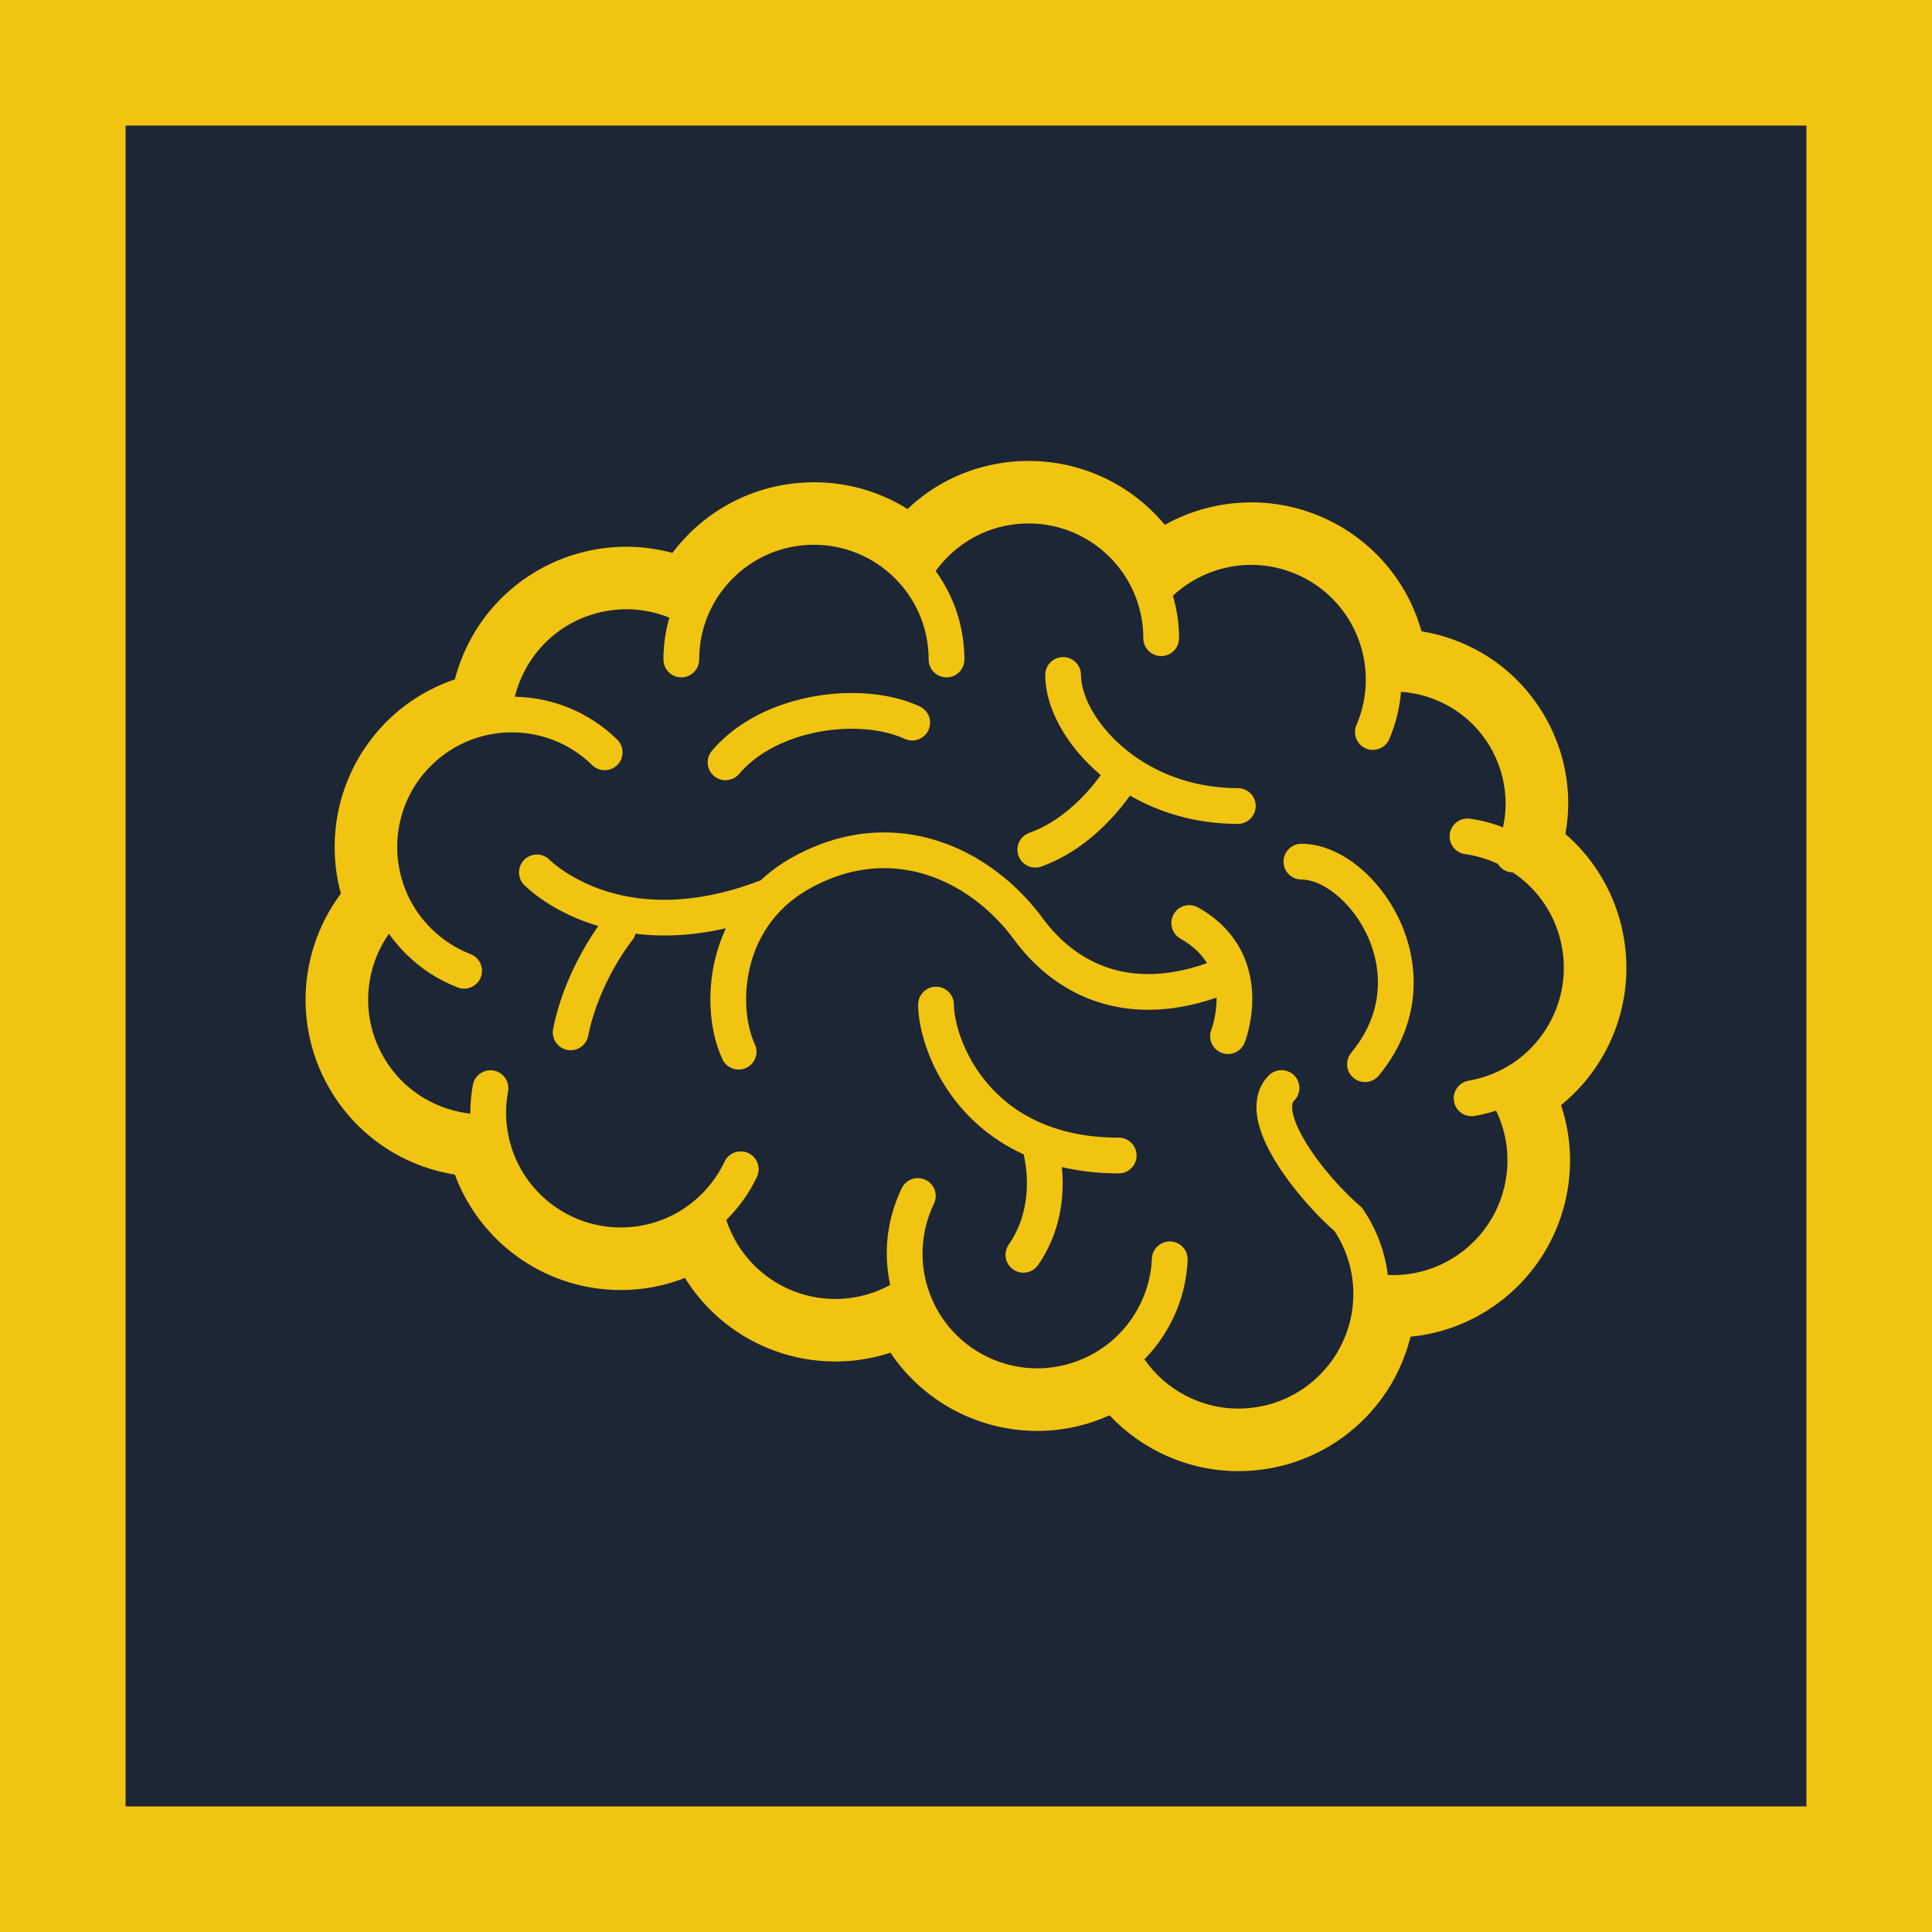
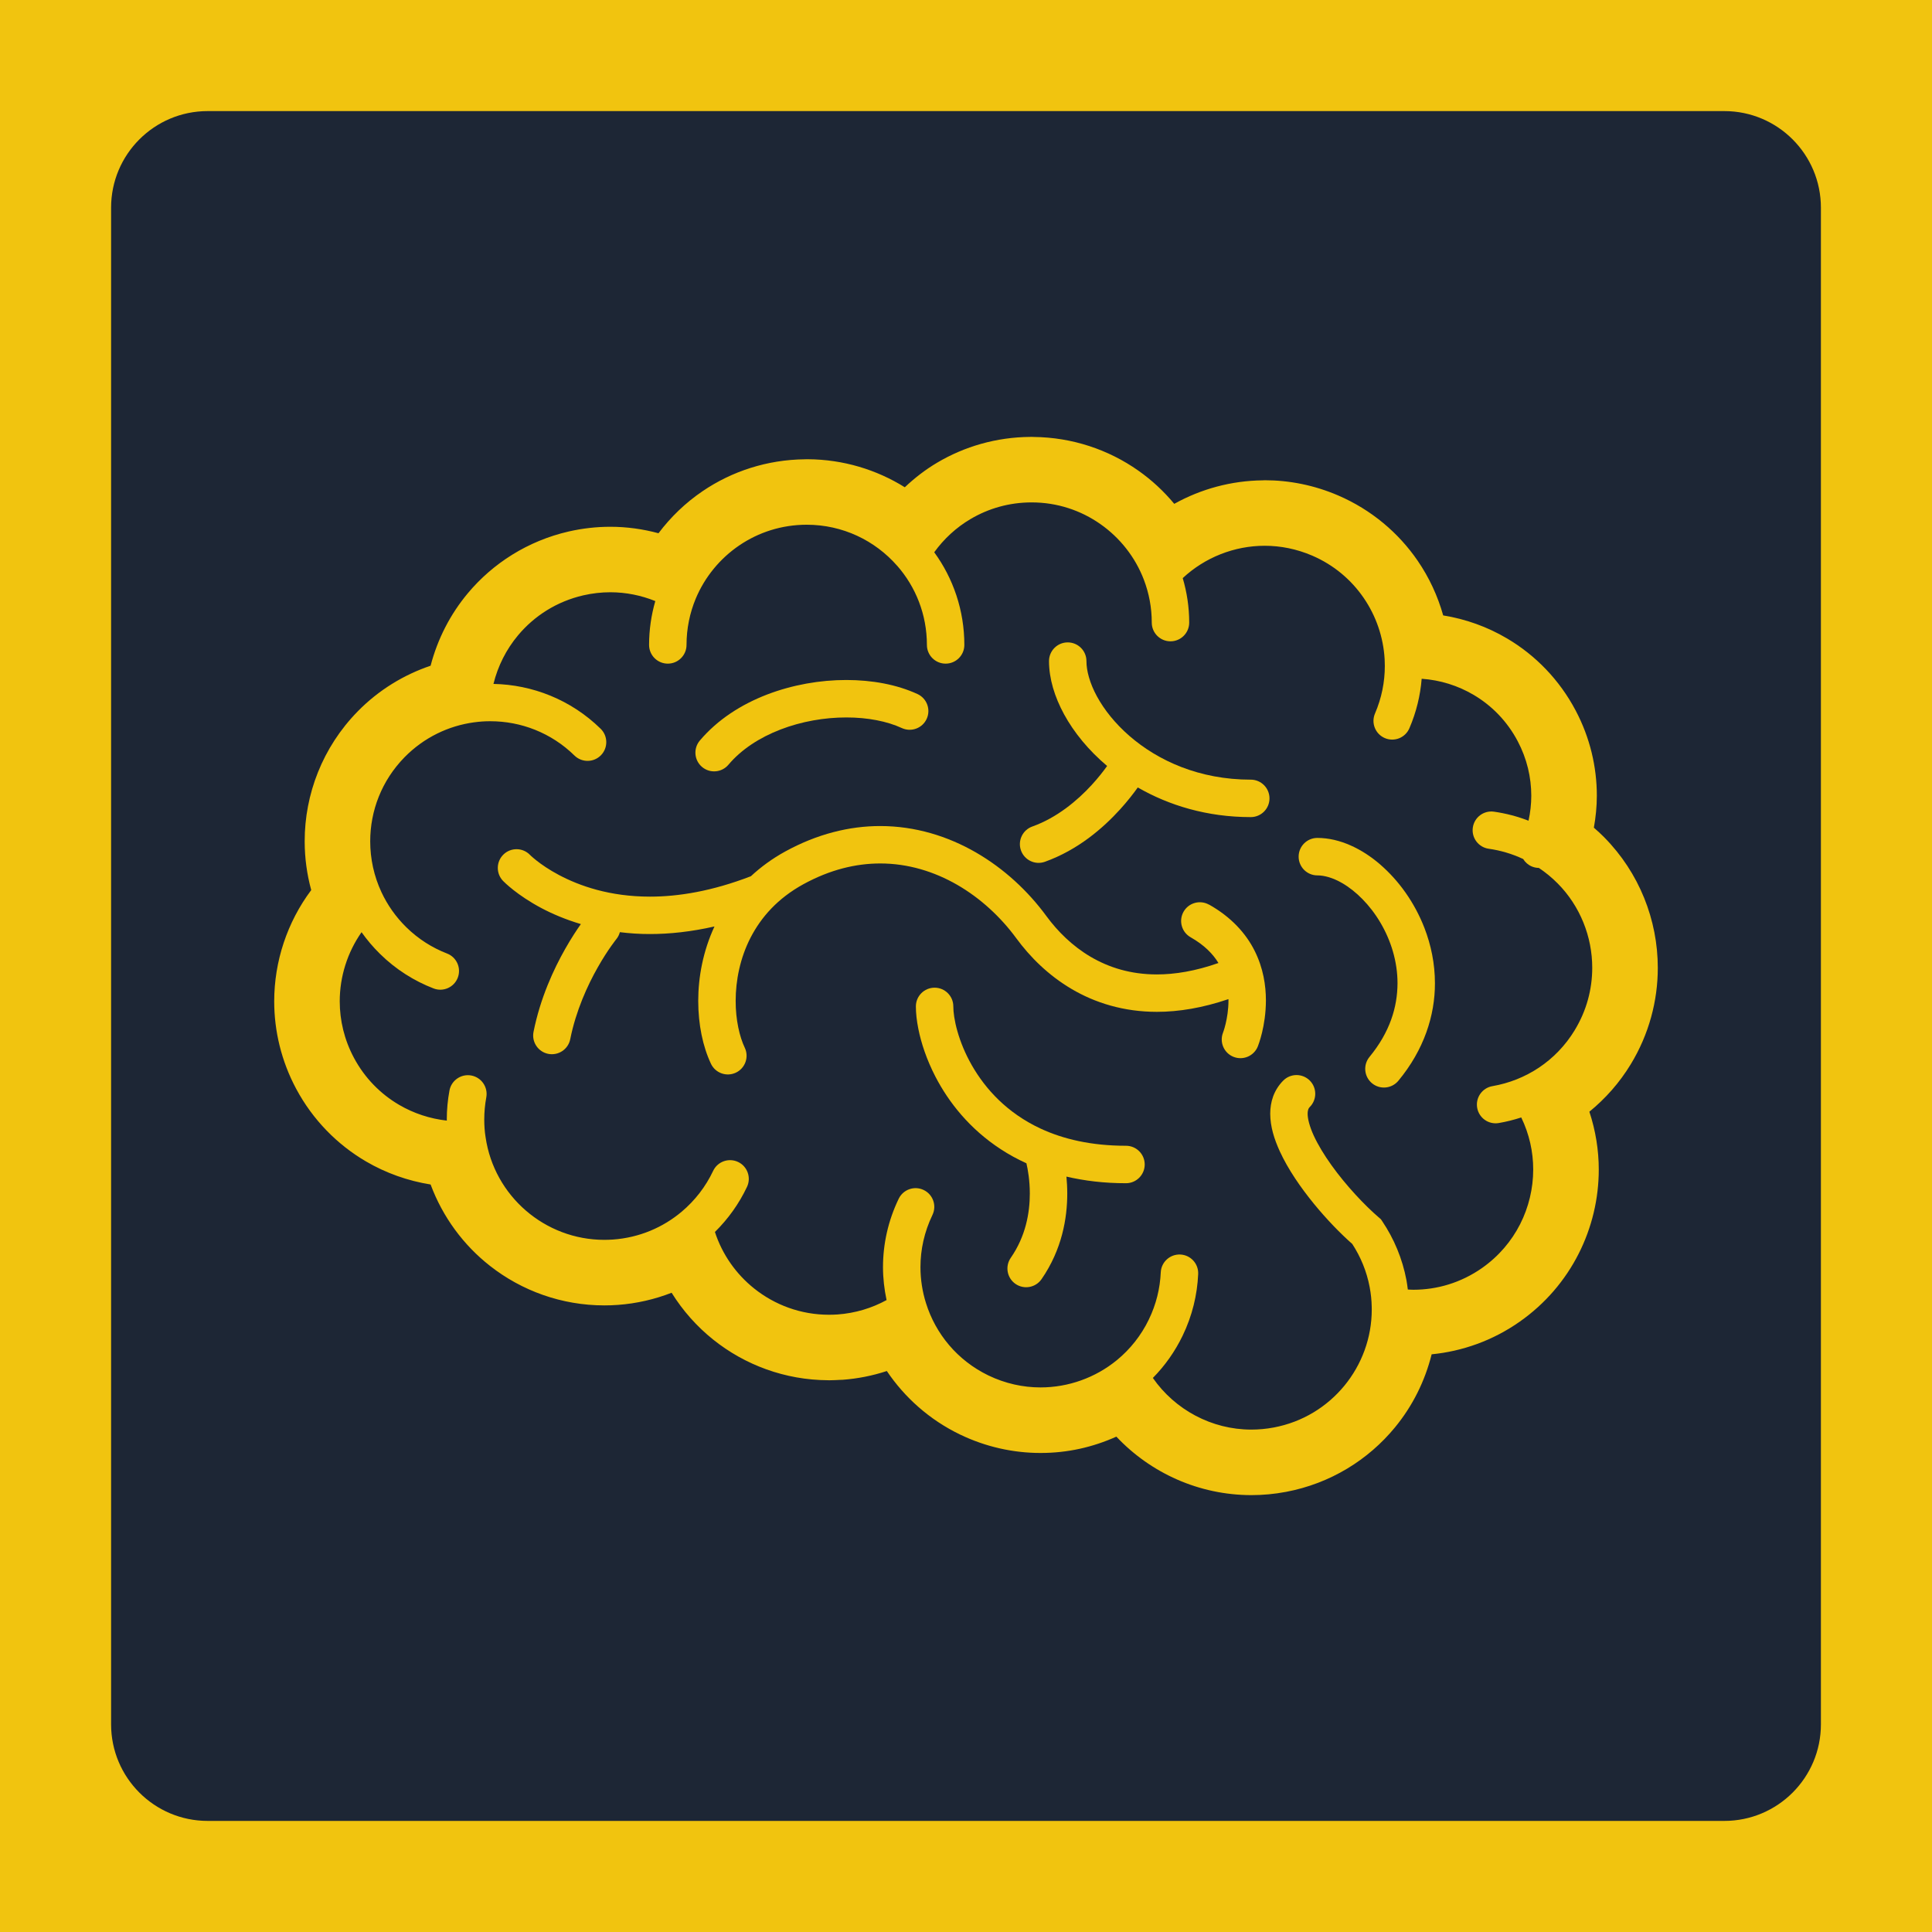
- <svg xmlns="http://www.w3.org/2000/svg" id="Calque_1" version="1.1" viewBox="0 0 1000 1000">
+ <svg xmlns="http://www.w3.org/2000/svg" id="Calque_1" data-name="Calque 1" viewBox="0 0 1000 1000">
  <defs>
    <style>
-       .st0 {
+       .cls-1 {
        fill: #1d2635;
      }

-       .st1 {
-         fill: #f1c411;
+       .cls-2 {
+         fill: #f1c40f;
      }
    </style>
  </defs>
-   <rect class="st1" width="1000" height="1000" />
-   <rect class="st0" x="65" y="65" width="870" height="870" />
+   <rect class="cls-2" width="1000" height="1000" />
+   <rect class="cls-1" x="57.5" y="57.5" width="885" height="885" rx="50" ry="50" />
  <g>
-     <path class="st1" d="M620.09,469.71c-4.45-2.51-10.09-.95-12.6,3.5-2.51,4.45-.95,10.1,3.5,12.61,6.83,3.89,11,8.23,13.75,12.71-11.4,4.01-21.51,5.65-30.44,5.65-13.07-.01-23.76-3.46-32.78-8.75-8.99-5.3-16.26-12.54-21.78-20.06-9.09-12.39-20.91-23.42-34.85-31.47-13.92-8.03-30.02-13.04-47.29-13.04-15.15-.01-31.12,3.89-46.94,12.58-6.47,3.55-12.08,7.69-16.96,12.22-19.25,7.41-35.83,10.08-49.86,10.08-19.99,0-34.92-5.37-44.9-10.65-4.98-2.63-8.71-5.25-11.12-7.15-1.21-.96-2.09-1.72-2.64-2.22l-.57-.55-.09-.08h0c-3.55-3.64-9.38-3.73-13.05-.2-3.67,3.54-3.78,9.4-.24,13.08.52.52,6.88,7.03,19.05,13.48,5.33,2.82,11.86,5.6,19.41,7.86-2,2.82-4.74,6.95-7.72,12.2-5.73,10.11-12.32,24.3-15.67,41.04-1,5,2.25,9.88,7.26,10.88,5.01.99,9.89-2.25,10.88-7.27,2.82-14.09,8.56-26.62,13.63-35.53,2.52-4.46,4.87-8,6.55-10.39.84-1.2,1.52-2.11,1.97-2.7.22-.29.4-.51.5-.64l.11-.13h.01s0-.02,0-.02c.85-1.04,1.42-2.22,1.75-3.45,4.71.58,9.65.94,14.9.92,9.73.01,20.38-1.14,31.85-3.74-5.69,12.26-8.02,25.05-8.03,36.77.02,11.81,2.27,22.52,6.28,31.06,2.19,4.62,7.7,6.59,12.32,4.41,4.62-2.18,6.59-7.71,4.4-12.32h0c-2.57-5.37-4.53-13.81-4.5-23.15,0-10.08,2.17-21.17,7.39-31.3,5.24-10.12,13.39-19.36,26.01-26.31,13.32-7.29,26.03-10.28,38.04-10.29,13.67,0,26.55,3.95,38.05,10.56,11.49,6.63,21.52,15.96,29.17,26.39,6.73,9.18,15.73,18.23,27.31,25.06,11.56,6.83,25.75,11.32,42.17,11.31,10.86,0,22.67-1.97,35.34-6.28l.03.66c0,4.53-.71,8.65-1.41,11.57-.35,1.46-.7,2.61-.94,3.35-.12.37-.22.64-.28.79l-.05.14v.02s0,0,0,0c-1.87,4.73.43,10.09,5.16,11.98,4.74,1.9,10.13-.41,12.03-5.16.24-.66,3.96-9.9,3.99-22.71,0-7.35-1.29-15.98-5.56-24.5-4.24-8.52-11.57-16.7-22.52-22.85h0Z" />
-     <path class="st1" d="M640.71,407.94c-25.43,0-45.85-9.36-59.97-21.62-7.05-6.12-12.47-12.96-16.03-19.5-3.58-6.56-5.22-12.79-5.2-17.46,0-5.11-4.14-9.25-9.25-9.25s-9.25,4.14-9.25,9.25c.02,8.7,2.74,17.62,7.45,26.29,4.93,9.03,12.12,17.81,21.27,25.53-1.84,2.56-4.39,5.86-7.64,9.39-7.05,7.69-17.21,16.22-29.33,20.52-4.81,1.72-7.32,7.02-5.6,11.82,1.72,4.81,7.01,7.33,11.82,5.61,16.46-5.92,28.78-16.7,37.14-25.88,3.72-4.1,6.62-7.85,8.76-10.85,15.3,8.83,34.21,14.66,55.83,14.65,5.1,0,9.25-4.14,9.25-9.25,0-5.11-4.15-9.26-9.26-9.26h0Z" />
-     <path class="st1" d="M579.04,588.84c-17.31,0-31.06-3.34-42.11-8.45-16.54-7.68-27.27-19.49-34.02-31.26-3.37-5.87-5.69-11.71-7.15-16.85-1.47-5.11-2.05-9.59-2.03-12.3,0-5.11-4.14-9.25-9.25-9.25s-9.25,4.14-9.25,9.25c0,3.33.4,7.02,1.21,11.07,1.41,7.07,4.1,15.23,8.45,23.65,6.53,12.61,16.89,25.84,32.37,35.9,3.88,2.54,8.07,4.84,12.59,6.9.71,3.03,1.68,8.44,1.68,14.96,0,4.74-.51,10.03-1.94,15.45-1.43,5.42-3.77,10.94-7.48,16.31-2.91,4.21-1.86,9.97,2.34,12.88,4.2,2.9,9.96,1.86,12.87-2.34,5.05-7.3,8.25-14.89,10.16-22.12,1.91-7.24,2.55-14.13,2.55-20.18,0-3.02-.17-5.82-.41-8.38,8.92,2.08,18.68,3.28,29.43,3.27,5.1,0,9.25-4.15,9.25-9.26s-4.14-9.25-9.25-9.25h0Z" />
-     <path class="st1" d="M704.7,449.88c-4.58-3.95-9.52-7.18-14.74-9.48-5.21-2.3-10.72-3.67-16.35-3.67-5.11,0-9.25,4.14-9.25,9.25s4.14,9.26,9.25,9.26c3.4-.01,7.71,1.17,12.23,3.79,6.78,3.89,13.83,10.87,18.96,19.62,5.16,8.74,8.42,19.13,8.42,29.87-.04,11.82-3.76,24.15-13.84,36.41-3.25,3.95-2.7,9.77,1.24,13.03,3.94,3.25,9.77,2.69,13.02-1.24,12.7-15.32,18.11-32.3,18.07-48.19,0-9.65-1.93-18.88-5.18-27.3-4.89-12.61-12.67-23.41-21.83-31.33h0Z" />
-     <path class="st1" d="M382.6,400.57h0c6.35-7.54,15.41-13.44,25.73-17.41,10.3-3.98,21.8-5.98,32.56-5.96,10.48-.02,20.24,1.91,27.39,5.24,4.64,2.13,10.14.12,12.28-4.53,2.14-4.64.11-10.12-4.52-12.27-10.34-4.75-22.48-6.93-35.15-6.95-13,0-26.57,2.35-39.21,7.19-12.61,4.86-24.35,12.28-33.2,22.73-3.3,3.9-2.82,9.74,1.08,13.04,3.9,3.31,9.74,2.81,13.04-1.08h0Z" />
-     <polygon class="st1" points="801.28 373.84 801.28 373.85 801.28 373.85 801.28 373.84" />
-     <polygon class="st1" points="607.03 682.67 607.03 682.68 607.03 682.68 607.03 682.67" />
-     <path class="st1" d="M815.41,436.46c-1.64-1.66-3.39-3.24-5.17-4.79.93-5.18,1.47-10.46,1.47-15.82,0-14.2-3.38-28.66-10.43-42.01-8.06-15.3-19.99-27.45-33.92-35.67-9.74-5.76-20.46-9.6-31.57-11.39-2.7-9.59-6.92-18.72-12.6-27-9.45-13.8-22.9-25.23-39.35-32.3-11.77-5.06-24.11-7.49-36.24-7.49,0,0-.37-.01-1.05.05-15.4.18-30.39,4.22-43.65,11.61-5.19-6.25-11.18-11.81-17.86-16.49-14.63-10.28-32.52-16.37-51.66-16.56-.22-.01-.49-.02-.81-.04h-.25c-.18,0-.39.01-.66.02-16.67.13-32.42,4.73-45.87,12.7-5.83,3.44-11.15,7.57-16.04,12.18-13.94-8.69-30.41-13.76-47.96-13.85h-.06s-.52-.01-.52-.01c-.21,0-.48.01-.82.04-18.67.18-36.17,5.96-50.6,15.78-8.36,5.68-15.68,12.71-21.74,20.76-7.66-2.07-15.65-3.2-23.82-3.2-6.8,0-13.69.77-20.55,2.33-20.21,4.64-37.48,15.72-49.85,30.52h0c-8.68,10.37-14.95,22.61-18.39,35.8-13.18,4.47-25.61,11.96-36,22.55,0,.01-.02.02-.03.04-17.43,17.77-26.2,41.02-26.19,64.1v.38h0c.02,8.02,1.11,16.03,3.23,23.8-11.88,15.9-18.28,35.21-18.29,54.97,0,14.63,3.52,29.51,10.85,43.22,8.24,15.4,20.35,27.6,34.45,35.86,9.89,5.8,20.74,9.63,31.98,11.43,5.99,16.09,16.25,29.97,29.39,40.25,15.62,12.25,35.33,19.49,56.45,19.49,2.19,0,4.38-.07,6.57-.24h.1c9.32-.68,18.26-2.77,26.58-6.01,5.53,8.87,12.48,16.7,20.56,23.16,15.62,12.51,35.48,19.97,56.77,20.07.08.01.14.01.21.01h.64s.07-.01.07-.01c1.7-.01,3.41-.08,5.11-.19h.02l1-.02c7.62-.56,14.98-2.04,21.96-4.34,8.79,13.05,21.03,24.06,36.17,31.37h0c12.78,6.16,26.41,9.12,39.79,9.12s25.77-2.83,37.46-8.07c16.99,18.04,40.94,28.88,66.71,28.9,5.65,0,11.36-.52,17.08-1.6,21.95-4.12,40.76-15.87,53.91-31.91h0c8.59-10.44,14.78-22.77,18.09-36.07,15.18-1.49,30.24-6.78,43.55-16.15,12.67-8.89,22.48-20.51,29.06-33.48,6.58-12.96,9.97-27.26,9.97-41.68,0-9.61-1.57-19.27-4.64-28.57,7.9-6.44,14.89-14.28,20.46-23.47,9.01-14.82,13.35-31.34,13.35-47.59,0-23.74-9.21-47.04-26.42-64.47h0ZM800.8,531.7c-9.3,15.32-24.29,24.85-40.67,27.68-5.04.86-8.42,5.66-7.55,10.68.86,5.04,5.65,8.42,10.68,7.55,3.76-.64,7.47-1.58,11.1-2.76,3.96,8.18,5.91,16.95,5.91,25.7,0,9.35-2.21,18.65-6.46,27.03-4.26,8.38-10.55,15.84-18.8,21.65-10.39,7.28-22.18,10.75-33.94,10.76-.92,0-1.84-.07-2.76-.12-.2-1.54-.39-3.07-.67-4.6h0c-2.03-10.74-6.2-20.56-11.93-29.08l-.7-1.04-.95-.82c-7.01-6-16.31-15.86-23.49-25.91-3.6-5.02-6.67-10.09-8.74-14.6-2.09-4.52-3.05-8.47-3.02-10.8,0-1.04.16-1.74.33-2.22.18-.46.35-.74.72-1.11,3.61-3.6,3.61-9.47,0-13.08-3.62-3.61-9.47-3.61-13.08,0h0c-2.25,2.24-3.95,4.96-5,7.8-1.04,2.84-1.46,5.77-1.46,8.61.03,6.41,1.97,12.48,4.7,18.5,4.13,8.99,10.3,17.91,16.95,26.06,6.27,7.66,12.93,14.52,18.9,19.79,4.11,6.33,7.11,13.47,8.59,21.33.62,3.31.97,6.59,1.01,9.76v.05c.01.43.02.84.02,1.27,0,13.99-4.97,27.21-13.53,37.63-8.57,10.41-20.62,17.95-34.88,20.64-3.73.7-7.44,1.04-11.08,1.04-19.62.01-37.77-9.83-48.67-25.52,5.87-5.95,10.87-12.95,14.7-20.86,4.75-9.82,7.24-20.2,7.69-30.47.23-5.12-3.73-9.44-8.83-9.66-5.11-.22-9.43,3.73-9.66,8.83-.35,7.86-2.23,15.73-5.87,23.23v.02c-3.88,8.04-9.31,14.76-15.77,20.08l-.03.02c-10.6,8.7-24.02,13.49-37.73,13.49-8.64,0-17.4-1.9-25.73-5.9-15.42-7.45-26.13-20.6-30.87-35.73h0c-1.81-5.75-2.74-11.76-2.74-17.82,0-8.64,1.9-17.39,5.92-25.76,2.22-4.6.29-10.12-4.32-12.34-4.6-2.22-10.13-.28-12.35,4.32-5.25,10.88-7.76,22.44-7.76,33.79,0,5.5.63,10.94,1.77,16.28-7.23,3.95-15.38,6.46-24.18,7.11h-.02c-1.43.09-2.86.14-4.26.14-13.89,0-26.76-4.81-36.99-12.99-8.9-7.11-15.73-16.75-19.37-27.91,6.51-6.42,11.91-13.94,15.85-22.28,2.18-4.61.21-10.14-4.41-12.32s-10.14-.21-12.32,4.41c-3.66,7.75-8.97,14.63-15.51,20.14-9.26,7.81-20.95,12.85-33.97,13.79h-.02c-1.43.09-2.85.15-4.26.15-29.38.01-54.45-21.66-58.68-50.7v-.07s-.02-.07-.02-.07c-.23-1.37-.39-2.82-.49-4.31-.1-1.45-.15-2.87-.15-4.29,0-3.75.35-7.41,1.01-10.98.92-5.03-2.39-9.85-7.42-10.79-5.02-.92-9.85,2.4-10.78,7.42-.86,4.65-1.32,9.45-1.32,14.34l.02.53c-8.32-.92-16.39-3.57-23.62-7.81-9.12-5.35-16.9-13.16-22.27-23.19-4.78-8.94-7.02-18.49-7.03-27.94,0-12.19,3.78-24.16,10.78-34.16,2.68,3.79,5.73,7.4,9.15,10.75,7.79,7.66,16.84,13.34,26.43,17.04,4.76,1.85,10.12-.52,11.96-5.29,1.84-4.77-.53-10.12-5.29-11.96-7.32-2.83-14.18-7.14-20.14-12.99h-.01c-5.24-5.14-9.31-11-12.25-17.27-3.72-7.94-5.58-16.56-5.58-25.19,0-15.02,5.62-29.94,16.95-41.53,9.63-9.8,21.75-15.54,34.35-17.26h.06c2.66-.37,5.34-.56,8.03-.54,15.02.01,29.97,5.63,41.54,16.95,3.65,3.57,9.51,3.51,13.08-.14s3.51-9.51-.14-13.08c-14.73-14.43-33.83-21.8-52.97-22.17,2.18-8.86,6.34-17.08,12.15-24.02,8.04-9.6,19.09-16.71,32.26-19.75,4.47-1.02,8.93-1.52,13.31-1.52,7.75,0,15.29,1.54,22.25,4.36-1.98,6.89-3.07,14.15-3.07,21.66,0,5.11,4.14,9.25,9.25,9.25s9.25-4.14,9.25-9.25c0-8.1,1.63-15.83,4.54-22.84,4.47-10.72,12.02-19.87,21.52-26.33,9.52-6.46,20.94-10.21,33.33-10.22,17.82.01,33.74,7.81,44.66,20.25h.02c9.17,10.45,14.7,24.11,14.71,39.14,0,5.11,4.14,9.25,9.25,9.25s9.25-4.14,9.25-9.25c0-17.08-5.52-32.94-14.88-45.78,4.79-6.64,10.89-12.26,17.96-16.43,8.84-5.23,19.11-8.21,30.16-8.21,12.69,0,24.37,3.96,34.01,10.73,9.64,6.76,17.2,16.32,21.46,27.48h0c2.51,6.59,3.9,13.69,3.9,21.18,0,5.11,4.14,9.25,9.25,9.25s9.25-4.14,9.25-9.25c0-7.64-1.14-15.01-3.2-21.98,10.95-10.21,25.49-15.98,40.5-15.98,7.84,0,15.78,1.57,23.46,4.86,10.71,4.61,19.31,11.95,25.45,20.89,6.13,8.93,9.74,19.44,10.36,30.3.06,1.11.09,2.24.09,3.37,0,7.83-1.55,15.77-4.85,23.45-2.02,4.7.15,10.14,4.84,12.15,4.7,2.03,10.14-.15,12.15-4.85,3.43-7.97,5.41-16.23,6.07-24.45,9.07.61,17.9,3.35,25.72,7.98,8.93,5.29,16.53,12.99,21.74,22.88h0c4.56,8.64,6.69,17.84,6.7,26.93,0,4.17-.48,8.3-1.36,12.34-5.58-2.16-11.32-3.64-17.09-4.46-5.06-.71-9.73,2.81-10.44,7.88-.71,5.05,2.81,9.73,7.87,10.44,5.8.82,11.52,2.49,17.01,5.07.97,1.58,2.41,2.89,4.24,3.67,1.14.49,2.33.72,3.5.73,3.41,2.28,6.52,4.83,9.29,7.65l-.12-.13.15.15c11.08,11.19,17.08,26.31,17.07,41.7,0,10.51-2.77,21.12-8.64,30.77h0Z" />
+     <path class="cls-2" d="M625.799,468.256c-4.661-2.629-10.569-.995-13.198,3.666-2.629,4.661-.995,10.58,3.666,13.209,7.154,4.075,11.522,8.621,14.403,13.314-11.942,4.2-22.532,5.918-31.886,5.918-13.691-.01-24.889-3.624-34.337-9.166-9.417-5.552-17.032-13.136-22.815-21.013-9.522-12.979-21.903-24.532-36.505-32.965-14.581-8.411-31.446-13.659-49.536-13.659-15.87-.01-32.598,4.075-49.17,13.178-6.777,3.719-12.654,8.055-17.766,12.8-20.164,7.762-37.532,10.559-52.228,10.559-20.94,0-36.579-5.625-47.033-11.156-5.217-2.755-9.124-5.499-11.648-7.49-1.267-1.006-2.189-1.802-2.765-2.325l-.597-.576-.094-.084h0c-3.719-3.813-9.826-3.907-13.67-.21-3.844,3.708-3.96,9.846-.251,13.701.545.545,7.207,7.364,19.955,14.12,5.583,2.954,12.423,5.866,20.332,8.233-2.095,2.954-4.965,7.28-8.087,12.78-6.002,10.59-12.905,25.454-16.414,42.989-1.047,5.237,2.357,10.349,7.605,11.397,5.248,1.037,10.36-2.357,11.397-7.615,2.954-14.759,8.967-27.884,14.277-37.218,2.64-4.672,5.101-8.38,6.861-10.884.88-1.257,1.592-2.21,2.064-2.828.23-.304.419-.534.524-.67l.115-.136h.01v-.021c.89-1.089,1.487-2.325,1.833-3.614,4.934.608,10.108.985,15.608.964,10.192.01,21.348-1.194,33.363-3.918-5.96,12.842-8.401,26.24-8.411,38.517.021,12.371,2.378,23.59,6.578,32.535,2.294,4.839,8.066,6.903,12.905,4.619,4.839-2.284,6.903-8.076,4.609-12.905h0c-2.692-5.625-4.745-14.466-4.714-24.25,0-10.559,2.273-22.176,7.741-32.787,5.489-10.601,14.026-20.28,27.245-27.56,13.953-7.636,27.266-10.768,39.847-10.779,14.319,0,27.811,4.138,39.857,11.062,12.036,6.945,22.542,16.718,30.556,27.643,7.05,9.616,16.477,19.096,28.607,26.25,12.109,7.154,26.973,11.858,44.173,11.847,11.376,0,23.747-2.064,37.019-6.578l.031.691c0,4.745-.744,9.061-1.477,12.12-.367,1.529-.733,2.734-.985,3.509-.126.388-.23.67-.293.828l-.052.147v.021h0c-1.959,4.955.45,10.569,5.405,12.549,4.965,1.99,10.611-.429,12.601-5.405.251-.691,4.148-10.37,4.18-23.789,0-7.699-1.351-16.739-5.824-25.664-4.441-8.925-12.12-17.493-23.59-23.935h0l-.021.031h0Z" />
+     <path class="cls-2" d="M647.399,403.552c-26.638,0-48.028-9.805-62.819-22.647-7.385-6.411-13.062-13.576-16.791-20.426-3.75-6.872-5.468-13.398-5.447-18.289,0-5.353-4.337-9.689-9.689-9.689s-9.689,4.337-9.689,9.689c.021,9.113,2.87,18.457,7.804,27.539,5.164,9.459,12.696,18.656,22.28,26.743-1.927,2.682-4.599,6.138-8.003,9.836-7.385,8.055-18.027,16.99-30.723,21.495-5.038,1.802-7.668,7.353-5.866,12.381,1.802,5.038,7.343,7.678,12.381,5.876,17.242-6.201,30.147-17.493,38.904-27.109,3.897-4.295,6.934-8.223,9.176-11.365,16.027,9.249,35.835,15.356,58.482,15.346,5.342,0,9.689-4.337,9.689-9.689s-4.347-9.7-9.7-9.7h.01v.01Z" />
+     <path class="cls-2" d="M582.799,593.044c-18.132,0-32.535-3.499-44.11-8.851-17.326-8.045-28.565-20.416-35.636-32.745-3.53-6.149-5.96-12.266-7.49-17.65-1.54-5.353-2.147-10.046-2.126-12.884,0-5.353-4.337-9.689-9.689-9.689s-9.689,4.337-9.689,9.689c0,3.488.419,7.353,1.267,11.596,1.477,7.406,4.295,15.953,8.851,24.773,6.84,13.209,17.692,27.067,33.908,37.605,4.064,2.661,8.453,5.07,13.188,7.228.744,3.174,1.76,8.841,1.76,15.671,0,4.965-.534,10.506-2.032,16.184s-3.949,11.46-7.835,17.085c-3.048,4.41-1.948,10.444,2.451,13.492,4.4,3.038,10.433,1.948,13.481-2.451,5.29-7.647,8.642-15.597,10.643-23.171,2.001-7.584,2.671-14.801,2.671-21.139,0-3.163-.178-6.096-.429-8.778,9.344,2.179,19.567,3.436,30.828,3.425,5.342,0,9.689-4.347,9.689-9.7s-4.337-9.689-9.689-9.689h-.011Z" />
+     <path class="cls-2" d="M714.428,447.484c-4.798-4.138-9.972-7.521-15.44-9.93-5.457-2.409-11.229-3.844-17.127-3.844-5.353,0-9.689,4.337-9.689,9.689s4.337,9.7,9.689,9.7c3.562-.01,8.076,1.226,12.811,3.97,7.102,4.075,14.487,11.386,19.861,20.552,5.405,9.155,8.82,20.039,8.82,31.289-.042,12.381-3.939,25.297-14.497,38.139-3.404,4.138-2.828,10.234,1.299,13.649,4.127,3.404,10.234,2.818,13.638-1.299,13.303-16.048,18.97-33.834,18.928-50.479,0-10.108-2.022-19.777-5.426-28.597-5.122-13.209-13.272-24.522-22.867-32.818h0v-.021h0Z" />
+     <path class="cls-2" d="M377.029,395.832h0c6.652-7.898,16.142-14.078,26.952-18.237,10.789-4.169,22.835-6.264,34.107-6.243,10.978-.021,21.201,2.001,28.691,5.489,4.86,2.231,10.622.126,12.863-4.745,2.242-4.86.115-10.601-4.735-12.853-10.831-4.976-23.548-7.259-36.82-7.28-13.617,0-27.832,2.462-41.072,7.532-13.209,5.091-25.507,12.863-34.777,23.81-3.457,4.085-2.954,10.203,1.131,13.659,4.085,3.467,10.203,2.943,13.659-1.131h0Z" />
+     <path class="cls-2" d="M830.397,433.426c-1.718-1.739-3.551-3.394-5.416-5.018.974-5.426,1.54-10.957,1.54-16.571,0-14.875-3.541-30.021-10.925-44.005-8.443-16.027-20.94-28.754-35.531-37.364-10.203-6.034-21.432-10.056-33.07-11.931-2.828-10.046-7.249-19.609-13.198-28.282-9.899-14.455-23.988-26.428-41.219-33.834-12.329-5.3-25.255-7.846-37.961-7.846,0,0-.388-.01-1.1.052-16.132.189-31.834,4.42-45.723,12.161-5.437-6.547-11.711-12.371-18.708-17.273-15.325-10.768-34.065-17.148-54.114-17.347-.23,0-.513-.021-.848-.042h-.262c-.189,0-.409,0-.691.021-17.462.136-33.96,4.955-48.049,13.303-6.107,3.603-11.68,7.93-16.802,12.759-14.602-9.103-31.854-14.414-50.238-14.508h-.608c-.22,0-.503,0-.859.031-19.557.189-37.888,6.243-53.003,16.53-8.757,5.95-16.425,13.314-22.773,21.746-8.024-2.168-16.393-3.352-24.951-3.352-7.123,0-14.34.807-21.526,2.441-21.17,4.86-39.26,16.467-52.218,31.97h0c-9.092,10.863-15.66,23.684-19.264,37.5-13.806,4.682-26.826,12.528-37.71,23.621,0,.01-.021.021-.031.042-18.258,18.614-27.444,42.968-27.434,67.145v.398h0c.021,8.401,1.163,16.791,3.383,24.93-12.444,16.655-19.148,36.882-19.159,57.581,0,15.325,3.687,30.912,11.365,45.273,8.631,16.132,21.317,28.911,36.086,37.563,10.36,6.075,21.725,10.087,33.499,11.973,6.275,16.854,17.022,31.394,30.786,42.162,16.362,12.832,37.008,20.416,59.131,20.416,2.294,0,4.588-.073,6.882-.251h.105c9.763-.712,19.127-2.902,27.843-6.295,5.793,9.291,13.073,17.493,21.537,24.26,16.362,13.104,37.165,20.919,59.467,21.023.084.01.147.01.22.01h.744c1.781-.021,3.572-.094,5.353-.21h.021l1.047-.021c7.982-.587,15.692-2.137,23.003-4.546,9.208,13.67,22.029,25.203,37.888,32.86h0c13.387,6.453,27.664,9.553,41.68,9.553s26.994-2.964,39.239-8.453c17.797,18.897,42.885,30.252,69.879,30.273,5.918,0,11.9-.545,17.891-1.676,22.993-4.316,42.696-16.624,56.471-33.426h0c8.998-10.936,15.482-23.852,18.949-37.783,15.901-1.561,31.676-7.102,45.619-16.917,13.272-9.312,23.548-21.484,30.44-35.07,6.893-13.576,10.444-28.555,10.444-43.66,0-10.066-1.645-20.185-4.86-29.927,8.275-6.746,15.597-14.958,21.432-24.585,9.438-15.524,13.984-32.829,13.984-49.85,0-24.868-9.647-49.274-27.675-67.532h0v-.021h0ZM815.093,533.19c-9.742,16.048-25.444,26.03-42.602,28.995-5.279.901-8.82,5.929-7.909,11.187.901,5.279,5.918,8.82,11.187,7.909,3.939-.67,7.825-1.655,11.627-2.891,4.148,8.569,6.191,17.755,6.191,26.921,0,9.794-2.315,19.536-6.767,28.314-4.462,8.778-11.051,16.592-19.693,22.678-10.884,7.626-23.234,11.261-35.552,11.271-.964,0-1.927-.073-2.891-.126-.21-1.613-.409-3.216-.702-4.818h0c-2.126-11.25-6.495-21.537-12.497-30.461l-.733-1.089-.995-.859c-7.343-6.285-17.085-16.613-24.606-27.141-3.771-5.258-6.987-10.569-9.155-15.293-2.189-4.735-3.195-8.872-3.163-11.313,0-1.089.168-1.823.346-2.325.189-.482.367-.775.754-1.163,3.781-3.771,3.781-9.92,0-13.701-3.792-3.781-9.92-3.781-13.701,0h0c-2.357,2.346-4.138,5.196-5.237,8.17-1.089,2.975-1.529,6.044-1.529,9.019.031,6.714,2.064,13.073,4.923,19.379,4.326,9.417,10.789,18.761,17.755,27.298,6.568,8.024,13.544,15.21,19.798,20.73,4.305,6.631,7.448,14.11,8.998,22.343.649,3.467,1.016,6.903,1.058,10.224v.052c.01.45.021.88.021,1.33,0,14.655-5.206,28.502-14.173,39.417-8.977,10.904-21.599,18.803-36.537,21.62-3.907.733-7.793,1.089-11.606,1.089-20.552.01-39.564-10.297-50.982-26.732,6.149-6.233,11.386-13.565,15.398-21.851,4.976-10.286,7.584-21.159,8.055-31.917.241-5.363-3.907-9.888-9.249-10.119-5.353-.23-9.878,3.907-10.119,9.249-.367,8.233-2.336,16.477-6.149,24.333v.021c-4.064,8.422-9.752,15.461-16.519,21.034l-.031.021c-11.103,9.113-25.161,14.131-39.522,14.131-9.05,0-18.227-1.99-26.952-6.18-16.152-7.804-27.371-21.578-32.336-37.427h0c-1.896-6.023-2.87-12.319-2.87-18.666,0-9.05,1.99-18.216,6.201-26.984,2.325-4.818.304-10.601-4.525-12.926-4.819-2.325-10.611-.293-12.937,4.525-5.499,11.397-8.129,23.506-8.129,35.395,0,5.761.66,11.46,1.854,17.053-7.573,4.138-16.111,6.767-25.329,7.448h-.021c-1.498.094-2.996.147-4.462.147-14.55,0-28.031-5.038-38.747-13.607-9.323-7.448-16.477-17.546-20.29-29.236,6.819-6.725,12.476-14.602,16.603-23.338,2.284-4.829.22-10.622-4.619-12.905s-10.622-.22-12.905,4.619c-3.834,8.118-9.396,15.325-16.247,21.097-9.7,8.181-21.945,13.46-35.584,14.445h-.021c-1.498.094-2.985.157-4.462.157-30.776.01-57.036-22.689-61.467-53.108v-.073l-.021-.073c-.241-1.435-.409-2.954-.513-4.515-.105-1.519-.157-3.006-.157-4.494,0-3.928.367-7.762,1.058-11.502.964-5.269-2.504-10.318-7.772-11.302-5.258-.964-10.318,2.514-11.292,7.772-.901,4.871-1.383,9.899-1.383,15.021l.021.555c-8.715-.964-17.169-3.74-24.742-8.181-9.553-5.604-17.703-13.785-23.328-24.292-5.007-9.365-7.353-19.368-7.364-29.267,0-12.769,3.96-25.308,11.292-35.783,2.807,3.97,6.002,7.751,9.585,11.261,8.16,8.024,17.64,13.974,27.685,17.849,4.986,1.938,10.601-.545,12.528-5.541,1.927-4.997-.555-10.601-5.541-12.528-7.668-2.964-14.854-7.479-21.097-13.607h0c-5.489-5.384-9.752-11.522-12.832-18.09-3.897-8.317-5.845-17.347-5.845-26.387,0-15.733,5.887-31.362,17.755-43.503,10.087-10.265,22.783-16.278,35.982-18.08h.063c2.786-.388,5.594-.587,8.411-.566,15.733.01,31.394,5.897,43.513,17.755,3.823,3.74,9.962,3.677,13.701-.147s3.677-9.962-.147-13.701c-15.43-15.115-35.437-22.835-55.486-23.223,2.284-9.281,6.641-17.891,12.727-25.161,8.422-10.056,19.997-17.504,33.792-20.688,4.682-1.068,9.354-1.592,13.942-1.592,8.118,0,16.016,1.613,23.307,4.567-2.074,7.217-3.216,14.822-3.216,22.689,0,5.353,4.337,9.689,9.689,9.689s9.689-4.337,9.689-9.689c0-8.485,1.707-16.582,4.756-23.925,4.682-11.229,12.591-20.814,22.542-27.581,9.972-6.767,21.935-10.695,34.913-10.705,18.666.01,35.343,8.181,46.781,21.212h.021c9.606,10.946,15.398,25.255,15.409,40.999,0,5.353,4.337,9.689,9.689,9.689s9.689-4.337,9.689-9.689c0-17.891-5.782-34.505-15.587-47.955,5.018-6.955,11.407-12.842,18.813-17.21,9.26-5.478,20.018-8.6,31.593-8.6,13.293,0,25.528,4.148,35.625,11.24,10.098,7.081,18.017,17.095,22.479,28.785h0c2.629,6.903,4.085,14.34,4.085,22.186,0,5.353,4.337,9.689,9.689,9.689s9.689-4.337,9.689-9.689c0-8.003-1.194-15.723-3.352-23.024,11.47-10.695,26.701-16.739,42.424-16.739,8.212,0,16.53,1.645,24.574,5.091,11.219,4.829,20.227,12.518,26.659,21.882,6.421,9.354,10.203,20.363,10.852,31.739.063,1.163.094,2.346.094,3.53,0,8.202-1.624,16.519-5.08,24.564-2.116,4.923.157,10.622,5.07,12.727,4.923,2.126,10.622-.157,12.727-5.08,3.593-8.349,5.667-17.001,6.358-25.611,9.501.639,18.75,3.509,26.942,8.359,9.354,5.541,17.315,13.607,22.773,23.967h0c4.777,9.05,7.008,18.687,7.018,28.209,0,4.368-.503,8.694-1.425,12.926-5.845-2.263-11.858-3.813-17.902-4.672-5.3-.744-10.192,2.943-10.936,8.254-.744,5.29,2.943,10.192,8.244,10.936,6.075.859,12.067,2.608,17.818,5.311,1.016,1.655,2.524,3.027,4.441,3.844,1.194.513,2.441.754,3.666.765,3.572,2.388,6.83,5.059,9.731,8.013l-.126-.136.157.157c11.606,11.722,17.891,27.56,17.881,43.681,0,11.009-2.902,22.123-9.05,32.232h0v.01Z" />
  </g>
</svg>
